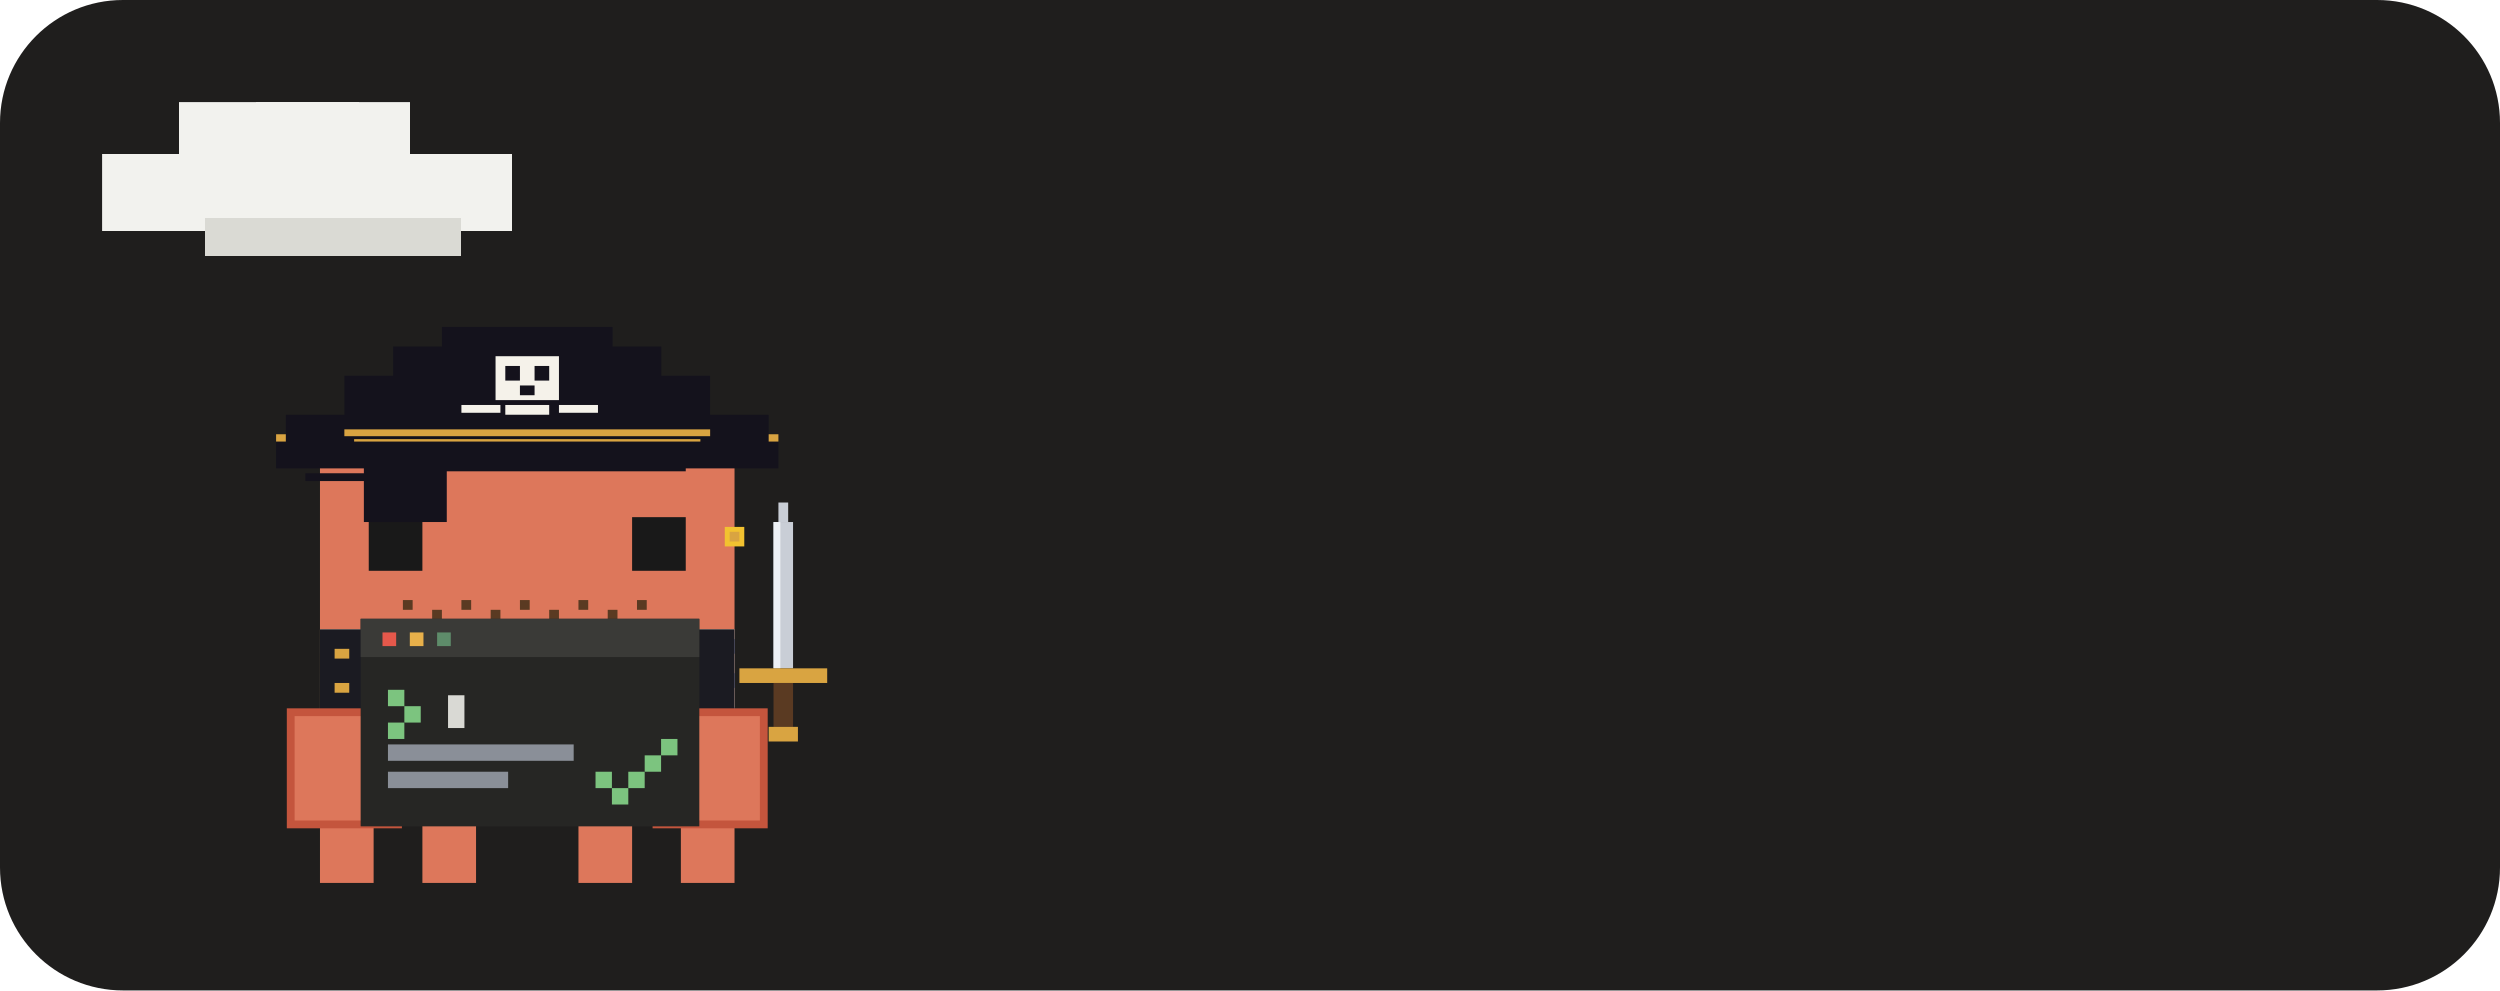
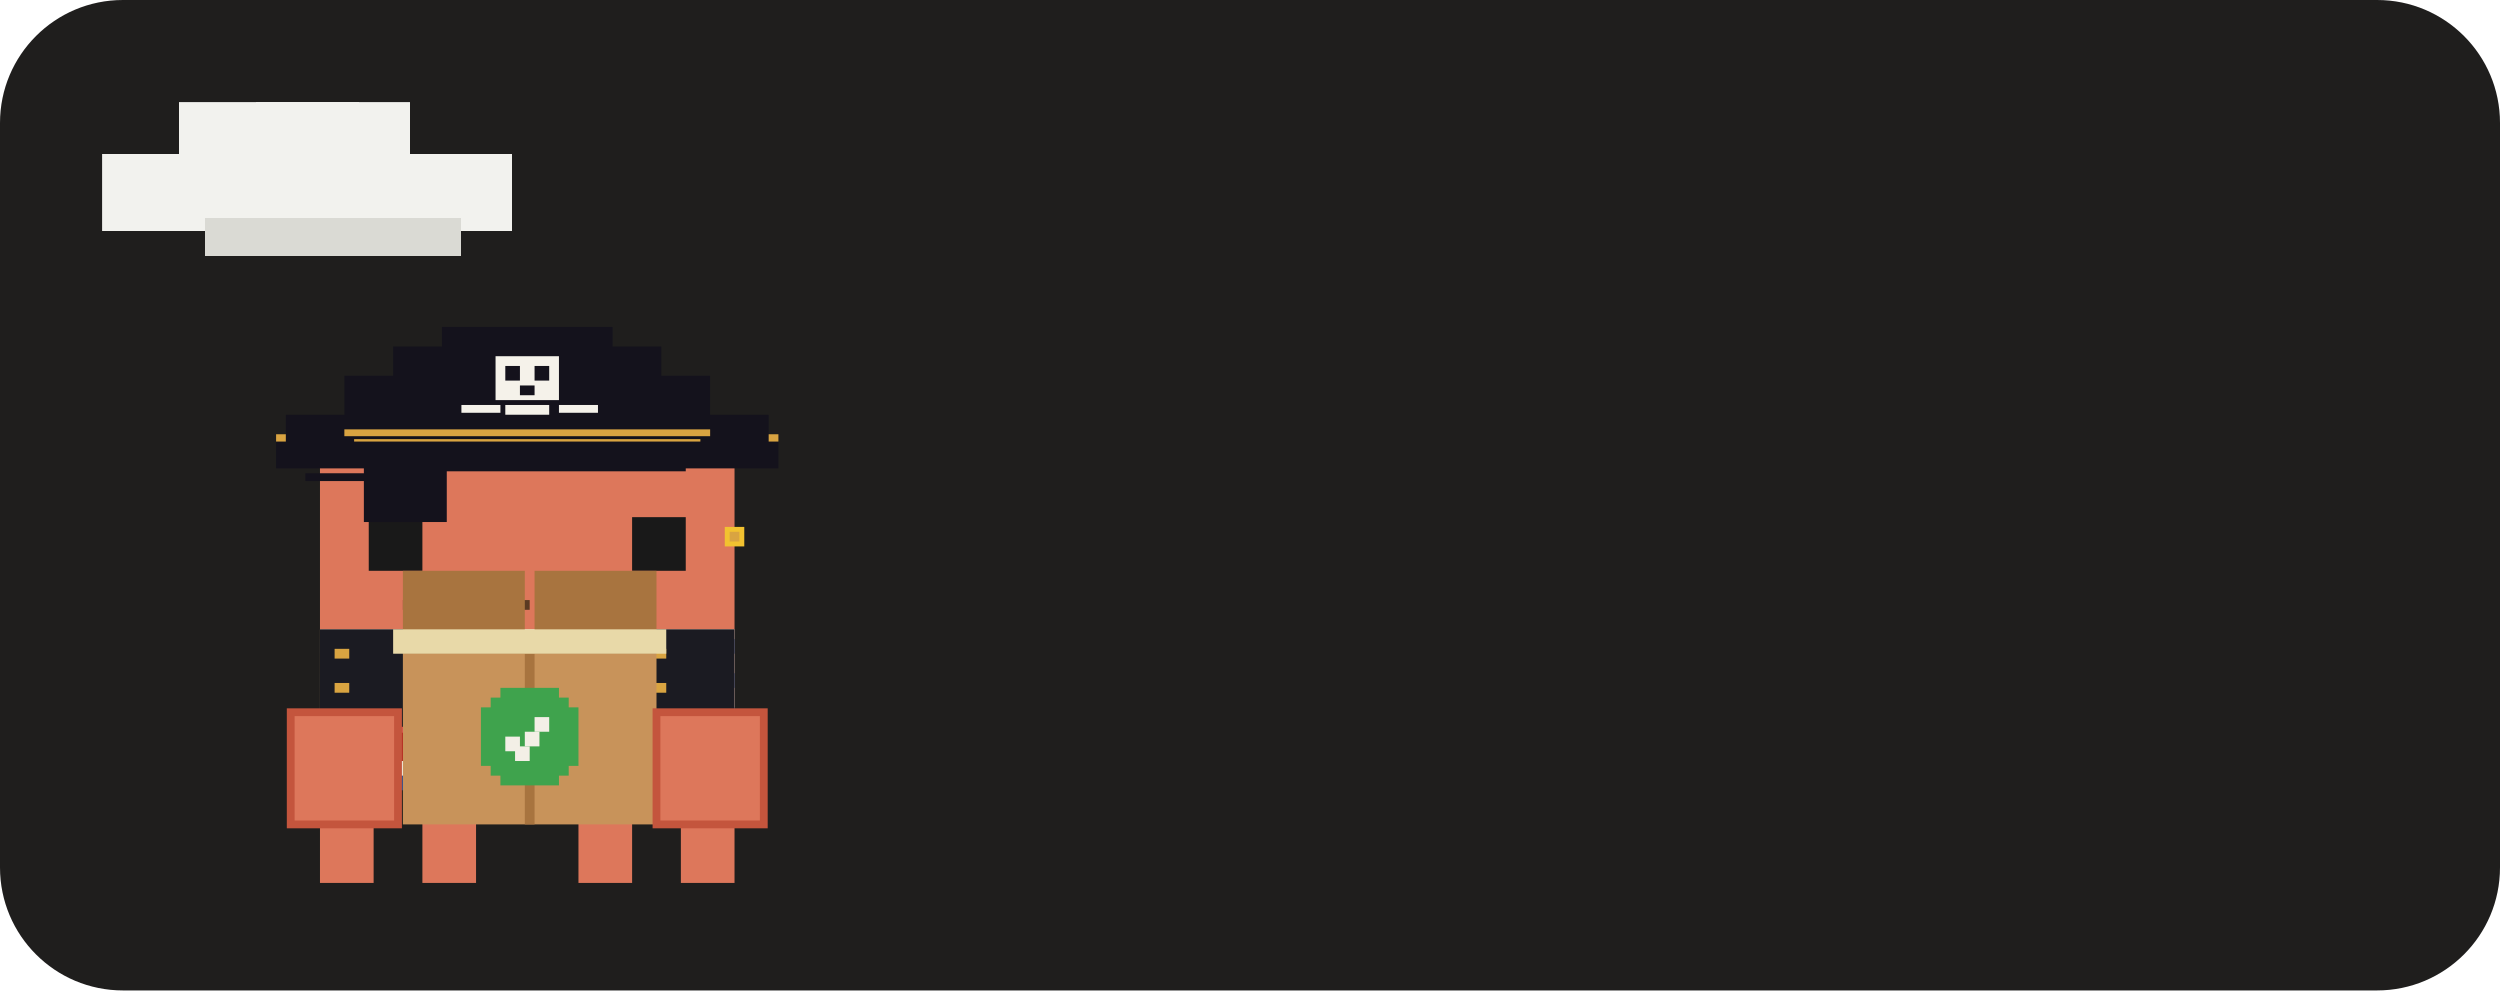
<svg xmlns="http://www.w3.org/2000/svg" viewBox="0 0 244 96.667" width="244" height="96.667">
  <rect width="100%" height="100%" rx="12" fill="#1F1E1D" />
  <g style="color:#ECE8DE">
    <svg x="10" y="10" viewBox="0 0 224 76.667" width="224" height="76.667" style="color-scheme:light dark;background:transparent;color:CanvasText">
      <defs>
        <style>:root{color-scheme:light dark}svg{background:transparent;color:CanvasText}</style>
        <clipPath id="floor">
          <rect x="-1000" y="-400" width="2470.4" height="486" />
        </clipPath>
      </defs>
      <g shape-rendering="crispEdges" pointer-events="none">
        <g>
          <g transform="scale(1.25)">
            <rect x="6" y="0" width="18" height="5" fill="#F2F2EE" />
            <rect x="0" y="4" width="32" height="6" fill="#F2F2EE" />
            <rect x="8" y="9" width="20" height="3" fill="#DADAD4" />
            <rect x="12" y="-3" width="8" height="4" fill="#F2F2EE" />
          </g>
          <animateTransform attributeName="transform" type="translate" dur="61.04s" begin="-18.91s" repeatCount="indefinite" values="-40 20.69;230 20.69" />
        </g>
        <g>
          <g transform="scale(1.25)">
            <rect x="6" y="0" width="18" height="5" fill="#F2F2EE" />
            <rect x="0" y="4" width="32" height="6" fill="#F2F2EE" />
            <rect x="8" y="9" width="20" height="3" fill="#DADAD4" />
            <rect x="12" y="-3" width="8" height="4" fill="#F2F2EE" />
          </g>
          <animateTransform attributeName="transform" type="translate" dur="75.33s" begin="-23.21s" repeatCount="indefinite" values="-40 16.58;230 16.58" />
        </g>
        <g>
          <g transform="scale(1.25)">
            <rect x="6" y="0" width="18" height="5" fill="#F2F2EE" />
            <rect x="0" y="4" width="32" height="6" fill="#F2F2EE" />
            <rect x="8" y="9" width="20" height="3" fill="#DADAD4" />
            <rect x="12" y="-3" width="8" height="4" fill="#F2F2EE" />
          </g>
          <animateTransform attributeName="transform" type="translate" dur="72.22s" begin="-34.83s" repeatCount="indefinite" values="-40 9.58;230 9.58" />
        </g>
      </g>
-       <g transform="translate(0 35.238) scale(0.476)" data-look="shell">
+       <g transform="translate(0 35.238) scale(0.476)" data-look="ship">
        <g transform="translate(33.6 0)">
          <g clip-path="url(#floor)">
            <g transform="translate(16.5 60) scale(1 1)">
              <rect x="-5.5" y="0" width="11" height="26" fill="#DD775B" />
            </g>
            <g transform="translate(37.5 60) scale(1 1)">
              <rect x="-5.5" y="0" width="11" height="26" fill="#DD775B" />
            </g>
            <g transform="translate(69.5 60) scale(1 1)">
              <rect x="-5.5" y="0" width="11" height="26" fill="#DD775B" />
            </g>
            <g transform="translate(90.5 60) scale(1 1)">
              <rect x="-5.5" y="0" width="11" height="26" fill="#DD775B" />
            </g>
          </g>
          <rect x="11" y="0" width="85" height="65" fill="#DD775B" />
          <rect x="11" y="34" width="85" height="32" fill="#F1ECE0" />
          <rect x="11" y="36" width="85" height="3" fill="#2F4A8A" />
          <rect x="11" y="43" width="85" height="3" fill="#2F4A8A" />
          <rect x="11" y="50" width="85" height="3" fill="#2F4A8A" />
          <rect x="11" y="57" width="85" height="3" fill="#2F4A8A" />
          <rect x="11" y="64" width="85" height="3" fill="#2F4A8A" />
          <rect x="11" y="34" width="22" height="22" fill="#1B1B22" />
          <rect x="74" y="34" width="22" height="22" fill="#1B1B22" />
          <rect x="14" y="38" width="3" height="2" fill="#D9A441" />
          <rect x="79" y="38" width="3" height="2" fill="#D9A441" />
          <rect x="14" y="45" width="3" height="2" fill="#D9A441" />
          <rect x="79" y="45" width="3" height="2" fill="#D9A441" />
          <rect x="14" y="52" width="3" height="2" fill="#D9A441" />
          <rect x="79" y="52" width="3" height="2" fill="#D9A441" />
          <rect x="11" y="54" width="85" height="7" fill="#B3261E" />
          <rect x="11" y="54" width="85" height="1.2" fill="#D6504A" />
          <rect x="47" y="53" width="13" height="9" fill="#D9A441" />
          <rect x="50" y="56" width="7" height="3" fill="#B3261E" />
          <rect x="70" y="61" width="5" height="8" fill="#B3261E" />
          <g>
            <g transform="translate(26.5 16.5)">
              <g transform="scale(1 1)">
                <g>
                  <rect x="-5.5" y="-5.5" width="11" height="11" fill="#191919" />
-                   <animateTransform attributeName="transform" type="scale" dur="4.4s" begin="0s" repeatCount="indefinite" calcMode="spline" keyTimes="0;0.75;0.766;0.782;1" keySplines="0 0 1 1;.25 .46 .45 .94;.55 .085 .68 .53;0 0 1 1" values="1 1;1 1;1 .12;1 1;1 1" />
+                   <animateTransform attributeName="transform" type="scale" dur="3.2s" begin="0s" repeatCount="indefinite" calcMode="spline" keyTimes="0;0.656;0.703;0.906;1" keySplines="0 0 1 1;.455 .03 .515 .955;0 0 1 1;.455 .03 .515 .955" values="1 1;1 1;1 .3;1 .3;1 1" />
                </g>
              </g>
            </g>
            <g transform="translate(80.5 16.5)">
              <g transform="scale(1 1)">
                <g>
                  <rect x="-5.5" y="-5.5" width="11" height="11" fill="#191919" />
-                   <animateTransform attributeName="transform" type="scale" dur="4.4s" begin="0s" repeatCount="indefinite" calcMode="spline" keyTimes="0;0.75;0.766;0.782;1" keySplines="0 0 1 1;.25 .46 .45 .94;.55 .085 .68 .53;0 0 1 1" values="1 1;1 1;1 .12;1 1;1 1" />
+                   <animateTransform attributeName="transform" type="scale" dur="3.2s" begin="0s" repeatCount="indefinite" calcMode="spline" keyTimes="0;0.656;0.703;0.906;1" keySplines="0 0 1 1;.455 .03 .515 .955;0 0 1 1;.455 .03 .515 .955" values="1 1;1 1;1 .3;1 .3;1 1" />
                </g>
              </g>
            </g>
-             <animateTransform attributeName="transform" type="translate" dur="4.4s" begin="0s" repeatCount="indefinite" calcMode="spline" keyTimes="0;0.068;0.341;0.409;0.955;1" keySplines="0 0 1 1;0 0 1 1;.455 .03 .515 .955;0 0 1 1;.455 .03 .515 .955" values="-3 5;-3 5;3 5;0 5;0 5;-3 5" />
+             <animateTransform attributeName="transform" type="translate" dur="3.2s" begin="0s" repeatCount="indefinite" calcMode="spline" keyTimes="0;0.094;0.594;0.688;1" keySplines=".455 .03 .515 .955;0 0 1 1;.455 .03 .515 .955;0 0 1 1" values="0 0;0 5;0 5;0 0;0 0" />
          </g>
          <rect x="2" y="-6" width="103" height="7" fill="#14121C" />
          <rect x="2" y="-6" width="103" height="1.5" fill="#D9A441" />
          <rect x="16" y="-18" width="75" height="13" fill="#14121C" />
          <rect x="26" y="-24" width="55" height="7" fill="#14121C" />
          <rect x="36" y="-28" width="35" height="5" fill="#14121C" />
          <rect x="4" y="-10" width="14" height="6" fill="#14121C" />
          <rect x="89" y="-10" width="14" height="6" fill="#14121C" />
          <rect x="16" y="-7" width="75" height="1.4" fill="#D9A441" />
          <rect x="47" y="-22" width="13" height="9" fill="#F5F2EA" />
          <rect x="49" y="-20" width="3" height="3" fill="#14121C" />
          <rect x="55" y="-20" width="3" height="3" fill="#14121C" />
          <rect x="52" y="-16" width="3" height="2" fill="#14121C" />
          <rect x="49" y="-12" width="9" height="2" fill="#F5F2EA" />
          <rect x="40" y="-12" width="8" height="1.6" fill="#F5F2EA" />
          <rect x="60" y="-12" width="8" height="1.6" fill="#F5F2EA" />
          <rect x="20" y="0" width="17" height="12" fill="#14121C" />
          <rect x="8" y="2" width="13" height="1.6" fill="#14121C" />
          <rect x="36" y="0" width="50" height="1.6" fill="#14121C" />
          <rect x="94" y="13" width="4" height="4" fill="#F2C230" />
          <rect x="95" y="14" width="2" height="2" fill="#D9A441" />
          <rect x="28" y="28" width="2" height="2" fill="#5A3A22" />
          <rect x="34" y="30" width="2" height="2" fill="#5A3A22" />
          <rect x="40" y="28" width="2" height="2" fill="#5A3A22" />
          <rect x="46" y="30" width="2" height="2" fill="#5A3A22" />
          <rect x="52" y="28" width="2" height="2" fill="#5A3A22" />
          <rect x="58" y="30" width="2" height="2" fill="#5A3A22" />
          <rect x="64" y="28" width="2" height="2" fill="#5A3A22" />
          <rect x="70" y="30" width="2" height="2" fill="#5A3A22" />
          <rect x="76" y="28" width="2" height="2" fill="#5A3A22" />
+           <rect x="28" y="36" width="52" height="38" fill="#C8935A" />
+           <rect x="28" y="36" width="52" height="3" fill="#A8743F" />
+           <rect x="53" y="39" width="2" height="35" fill="#A8743F" />
+           <g transform="translate(0 36)">
+             <g>
+               <g transform="translate(0 -36)">
+                 <rect x="28" y="22" width="25" height="14" fill="#A8743F" />
+                 <rect x="55" y="22" width="25" height="14" fill="#A8743F" />
+               </g>
+               <animateTransform attributeName="transform" type="scale" dur="3.2s" begin="0s" repeatCount="indefinite" calcMode="spline" keyTimes="0;0.156;0.266;1" keySplines="0 0 1 1;.55 .085 .68 .53;0 0 1 1" values="1 1;1 1;1 0;1 0" />
+             </g>
+           </g>
+           <g>
+             <rect x="26" y="34" width="56" height="5" fill="#E8D9A8" />
+             <animate attributeName="opacity" dur="3.2s" begin="0s" repeatCount="indefinite" calcMode="spline" keyTimes="0;0.313;0.328;1" keySplines="0 0 1 1;0 0 1 1;0 0 1 1" values="0;0;1;1" />
+           </g>
+           <g transform="translate(54 56)">
+             <g>
+               <g transform="translate(-54 -56)">
+                 <rect x="46" y="48" width="16" height="16" fill="#3FA34D" />
+                 <rect x="48" y="46" width="12" height="20" fill="#3FA34D" />
+                 <rect x="44" y="50" width="20" height="12" fill="#3FA34D" />
+                 <rect x="49" y="56" width="3" height="3" fill="#F3EFE6" />
+                 <rect x="51" y="58" width="3" height="3" fill="#F3EFE6" />
+                 <rect x="53" y="55" width="3" height="3" fill="#F3EFE6" />
+                 <rect x="55" y="52" width="3" height="3" fill="#F3EFE6" />
+               </g>
+               <animateTransform attributeName="transform" type="scale" dur="3.2s" begin="0s" repeatCount="indefinite" calcMode="spline" keyTimes="0;0.469;0.531;0.578;1" keySplines="0 0 1 1;.25 .46 .45 .94;.455 .03 .515 .955;0 0 1 1" values="0 0;0 0;1.25 1.25;1 1;1 1" />
+             </g>
+           </g>
          <g transform="translate(5 30)">
            <rect x="0" y="21" width="22" height="23" fill="#DD775B" stroke="#C4553D" stroke-width="1.6" />
          </g>
          <g transform="translate(-5 30)">
            <rect x="85" y="21" width="22" height="23" fill="#DD775B" stroke="#C4553D" stroke-width="1.6" />
-             <g transform="translate(-6 0)">
-               <g transform="translate(104 -10)">
-                 <rect x="11" y="-8" width="4" height="30" fill="#C9CED6" />
-                 <rect x="11" y="-8" width="1.4" height="30" fill="#EEF1F5" />
-                 <rect x="12" y="-12" width="2" height="4" fill="#C9CED6" />
-                 <rect x="4" y="22" width="18" height="3" fill="#D9A441" />
-                 <rect x="11" y="25" width="4" height="9" fill="#5A3A22" />
-                 <rect x="10" y="34" width="6" height="3" fill="#D9A441" />
-               </g>
-             </g>
-           </g>
-           <g transform="translate(53.5 52) scale(1.12) translate(-53.5 -52)">
-             <g>
-               <rect x="23" y="34" width="62" height="38" fill="#262624" />
-               <rect x="23" y="34" width="62" height="7" fill="#3A3A37" />
-               <rect x="27" y="36.5" width="2.5" height="2.5" fill="#E5584B" />
-               <rect x="32" y="36.5" width="2.5" height="2.5" fill="#E7B04A" />
-               <rect x="37" y="36.5" width="2.5" height="2.5" fill="#5E8C6A" />
-               <rect x="28" y="47" width="3" height="3" fill="#7CC47F" />
-               <rect x="31" y="50" width="3" height="3" fill="#7CC47F" />
-               <rect x="28" y="53" width="3" height="3" fill="#7CC47F" />
-               <rect x="38" y="49" width="0" height="4" fill="#D9D9D4">
-                 <animate attributeName="width" dur="4.4s" begin="0s" repeatCount="indefinite" calcMode="spline" keyTimes="0;0.068;0.341;0.932;0.955;1" keySplines="0 0 1 1;0 0 1 1;0 0 1 1;0 0 1 1;0 0 1 1" values="0;0;30;30;0;0" />
-               </rect>
-               <g transform="translate(39 0)">
-                 <g>
-                   <g>
-                     <rect x="0" y="48" width="3" height="6" fill="#D9D9D4" />
-                     <animate attributeName="opacity" dur="0.6s" begin="0s" repeatCount="indefinite" calcMode="spline" keyTimes="0;0.5;0.5;1" keySplines="0 0 1 1;0 0 1 1;0 0 1 1" values="1;1;0;0" />
-                   </g>
-                   <animateTransform attributeName="transform" type="translate" dur="4.4s" begin="0s" repeatCount="indefinite" calcMode="spline" keyTimes="0;0.068;0.341;0.932;0.955;1" keySplines="0 0 1 1;0 0 1 1;0 0 1 1;0 0 1 1;0 0 1 1" values="0 0;0 0;30 0;30 0;0 0;0 0" />
-                 </g>
-               </g>
-               <g>
-                 <rect x="28" y="57" width="34" height="3" fill="#8A8F98" />
-                 <animate attributeName="opacity" dur="4.4s" begin="0s" repeatCount="indefinite" calcMode="spline" keyTimes="0;0.409;0.427;0.932;0.955;1" keySplines="0 0 1 1;0 0 1 1;0 0 1 1;0 0 1 1;0 0 1 1" values="0;0;1;1;0;0" />
-               </g>
-               <g>
-                 <rect x="28" y="62" width="22" height="3" fill="#8A8F98" />
-                 <animate attributeName="opacity" dur="4.4s" begin="0s" repeatCount="indefinite" calcMode="spline" keyTimes="0;0.455;0.473;0.932;0.955;1" keySplines="0 0 1 1;0 0 1 1;0 0 1 1;0 0 1 1;0 0 1 1" values="0;0;1;1;0;0" />
-               </g>
-               <g>
-                 <rect x="66" y="62" width="3" height="3" fill="#7CC47F" />
-                 <rect x="69" y="65" width="3" height="3" fill="#7CC47F" />
-                 <rect x="72" y="62" width="3" height="3" fill="#7CC47F" />
-                 <rect x="75" y="59" width="3" height="3" fill="#7CC47F" />
-                 <rect x="78" y="56" width="3" height="3" fill="#7CC47F" />
-                 <animate attributeName="opacity" dur="4.4s" begin="0s" repeatCount="indefinite" calcMode="spline" keyTimes="0;0.591;0.609;0.932;0.955;1" keySplines="0 0 1 1;0 0 1 1;0 0 1 1;0 0 1 1;0 0 1 1" values="0;0;1;1;0;0" />
-               </g>
-               <animateTransform attributeName="transform" type="translate" dur="0.24s" begin="0s" repeatCount="indefinite" calcMode="spline" keyTimes="0;0.25;0.5;1" keySplines=".25 .46 .45 .94;.55 .085 .68 .53;0 0 1 1" values="0 0;0 -1.2;0 0;0 0" />
-             </g>
          </g>
        </g>
      </g>
    </svg>
  </g>
</svg>
